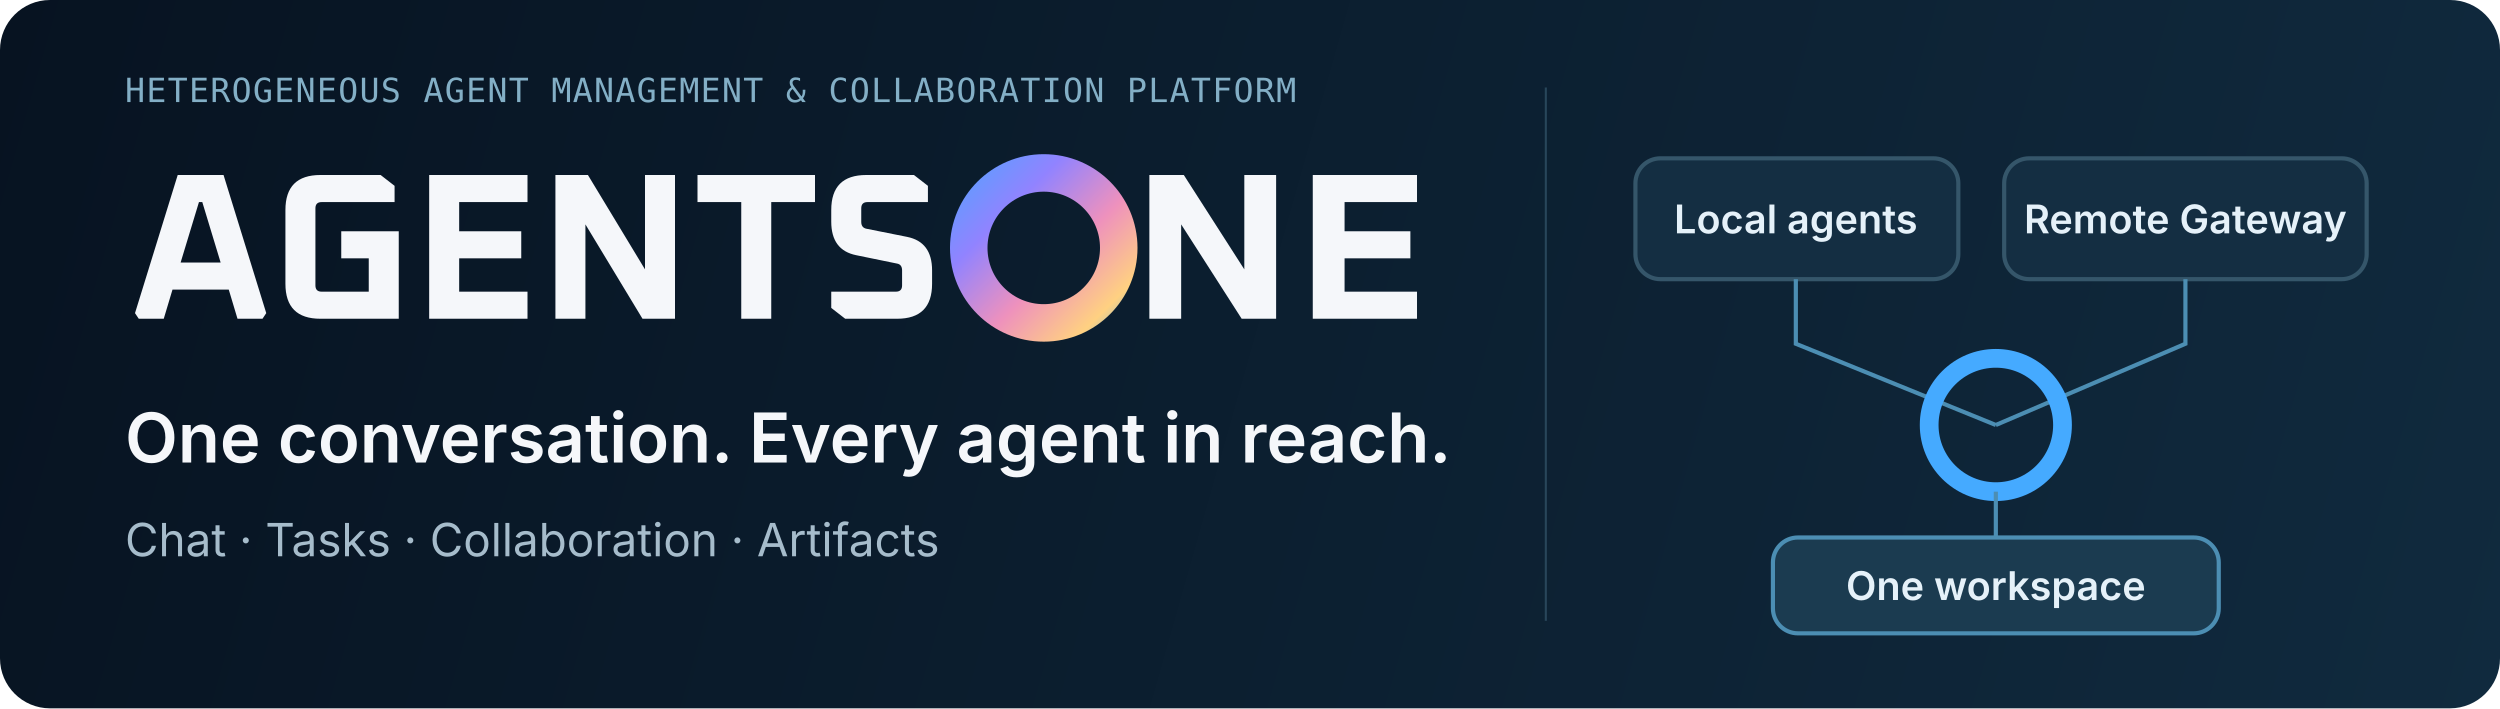
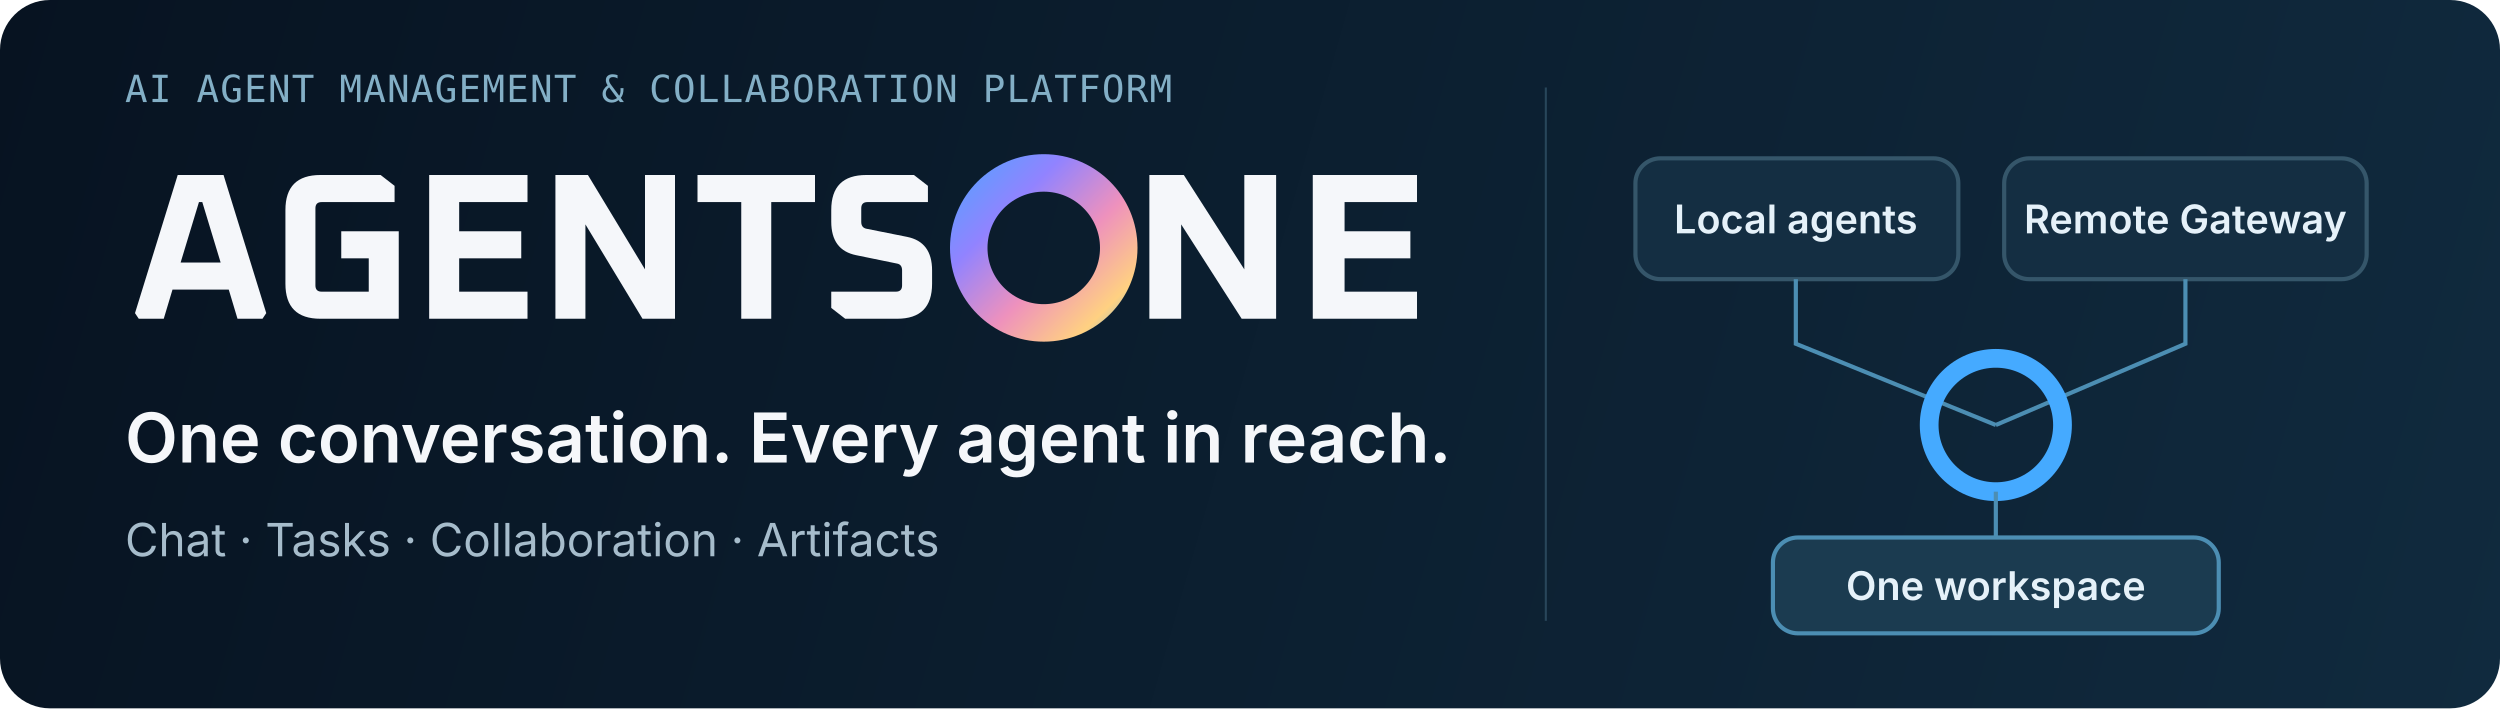
<svg xmlns="http://www.w3.org/2000/svg" width="1200" height="340" viewBox="0 0 1200 340" role="img" aria-labelledby="title desc">
  <defs>
    <linearGradient id="dawn" x1="406" y1="42" x2="500" y2="136" gradientUnits="userSpaceOnUse">
      <stop offset="0" stop-color="#45AAFF" />
      <stop offset=".32" stop-color="#9183FF" />
      <stop offset=".58" stop-color="#EE91BD" />
      <stop offset=".82" stop-color="#FFD181" />
      <stop offset="1" stop-color="#45AAFF" />
    </linearGradient>
    <linearGradient id="panel" x1="0" y1="0" x2="1200" y2="340" gradientUnits="userSpaceOnUse">
      <stop stop-color="#071321" />
      <stop offset="1" stop-color="#102A3E" />
    </linearGradient>
  </defs>
  <rect width="1200" height="340" rx="24" fill="url(#panel)" />
  <path d="M742 42V298" stroke="#28465A" stroke-width="1" />
-   <text x="60" y="49" fill="#83AFC6" font-family="ui-monospace, SFMono-Regular, Consolas, monospace" font-size="16" letter-spacing=".6">HETEROGENEOUS AGENT MANAGEMENT &amp; COLLABORATION PLATFORM</text>
+   <text x="60" y="49" fill="#83AFC6" font-family="ui-monospace, SFMono-Regular, Consolas, monospace" font-size="18" letter-spacing=".6">AI AGENT MANAGEMENT &amp; COLLABORATION PLATFORM</text>
  <g id="wordmark" transform="translate(48 29)">
    <path d="M18 27 223 690H443L648 27L630 0H510L468 140H198L156 0H36ZM237 270H429L341 560H325ZM740 168V522Q740 690 908 690H1197L1264 638V560H914Q884 560 884 530V160Q884 130 914 130H1140V290H1008V420H1284V0H908Q740 0 740 168ZM1430 0V690H1902V560H1574V420H1872V290H1574V130H1902V0ZM2036 0V690H2192L2466 237V690H2610V0H2454L2180 453V0Z M2718 560V690H3282V560H3072V0H2928V560ZM3360 52V130H3670Q3700 130 3700 160V232Q3700 261 3675 265L3480 305Q3360 329 3360 466V522Q3360 690 3528 690H3757L3824 638V560H3534Q3504 560 3504 530V465Q3504 437 3529 432L3724 393Q3844 369 3844 232V168Q3844 0 3676 0H3427Z" fill="#F5F7FA" transform="translate(15 124) scale(.1 -.1)" />
    <circle cx="453" cy="90" r="36" fill="none" stroke="url(#dawn)" stroke-width="18" />
    <path d="M82 0V690H238L512 237V690H656V0H500L226 453V0ZM822 0V690H1294V560H966V420H1264V290H966V130H1294V0Z" fill="#F5F7FA" transform="translate(495 124) scale(.106 -.1)" />
  </g>
  <text x="60" y="222" fill="#F5F7FA" font-family="-apple-system, BlinkMacSystemFont, Segoe UI, sans-serif" font-size="33" font-weight="600">One conversation. Every agent in reach.</text>
  <text x="60" y="267" fill="#A6BCCB" font-family="-apple-system, BlinkMacSystemFont, Segoe UI, sans-serif" font-size="22">Chat · Tasks · Collaboration · Artifacts</text>
  <g id="runtime-flow" fill="none" stroke-width="2">
    <rect x="785" y="76" width="155" height="58" rx="12" fill="#142E42" stroke="#35566A" />
    <rect x="962" y="76" width="174" height="58" rx="12" fill="#142E42" stroke="#35566A" />
    <path d="M862 134V165L958 204M1049 134V165L958 204" stroke="#4C8EB3" />
    <circle cx="958" cy="204" r="32" stroke="url(#dawn)" stroke-width="9" />
    <path d="M958 236V258" stroke="#4C8EB3" />
    <rect x="851" y="258" width="214" height="46" rx="12" fill="#1B3B50" stroke="#4C8EB3" />
  </g>
  <g fill="#E5F1F9" font-family="-apple-system, BlinkMacSystemFont, Segoe UI, sans-serif" font-size="19" font-weight="600" text-anchor="middle">
    <text x="862" y="112">Local agents</text>
    <text x="1049" y="112">Remote Gateway</text>
    <text x="958" y="288">One workspace</text>
  </g>
</svg>
